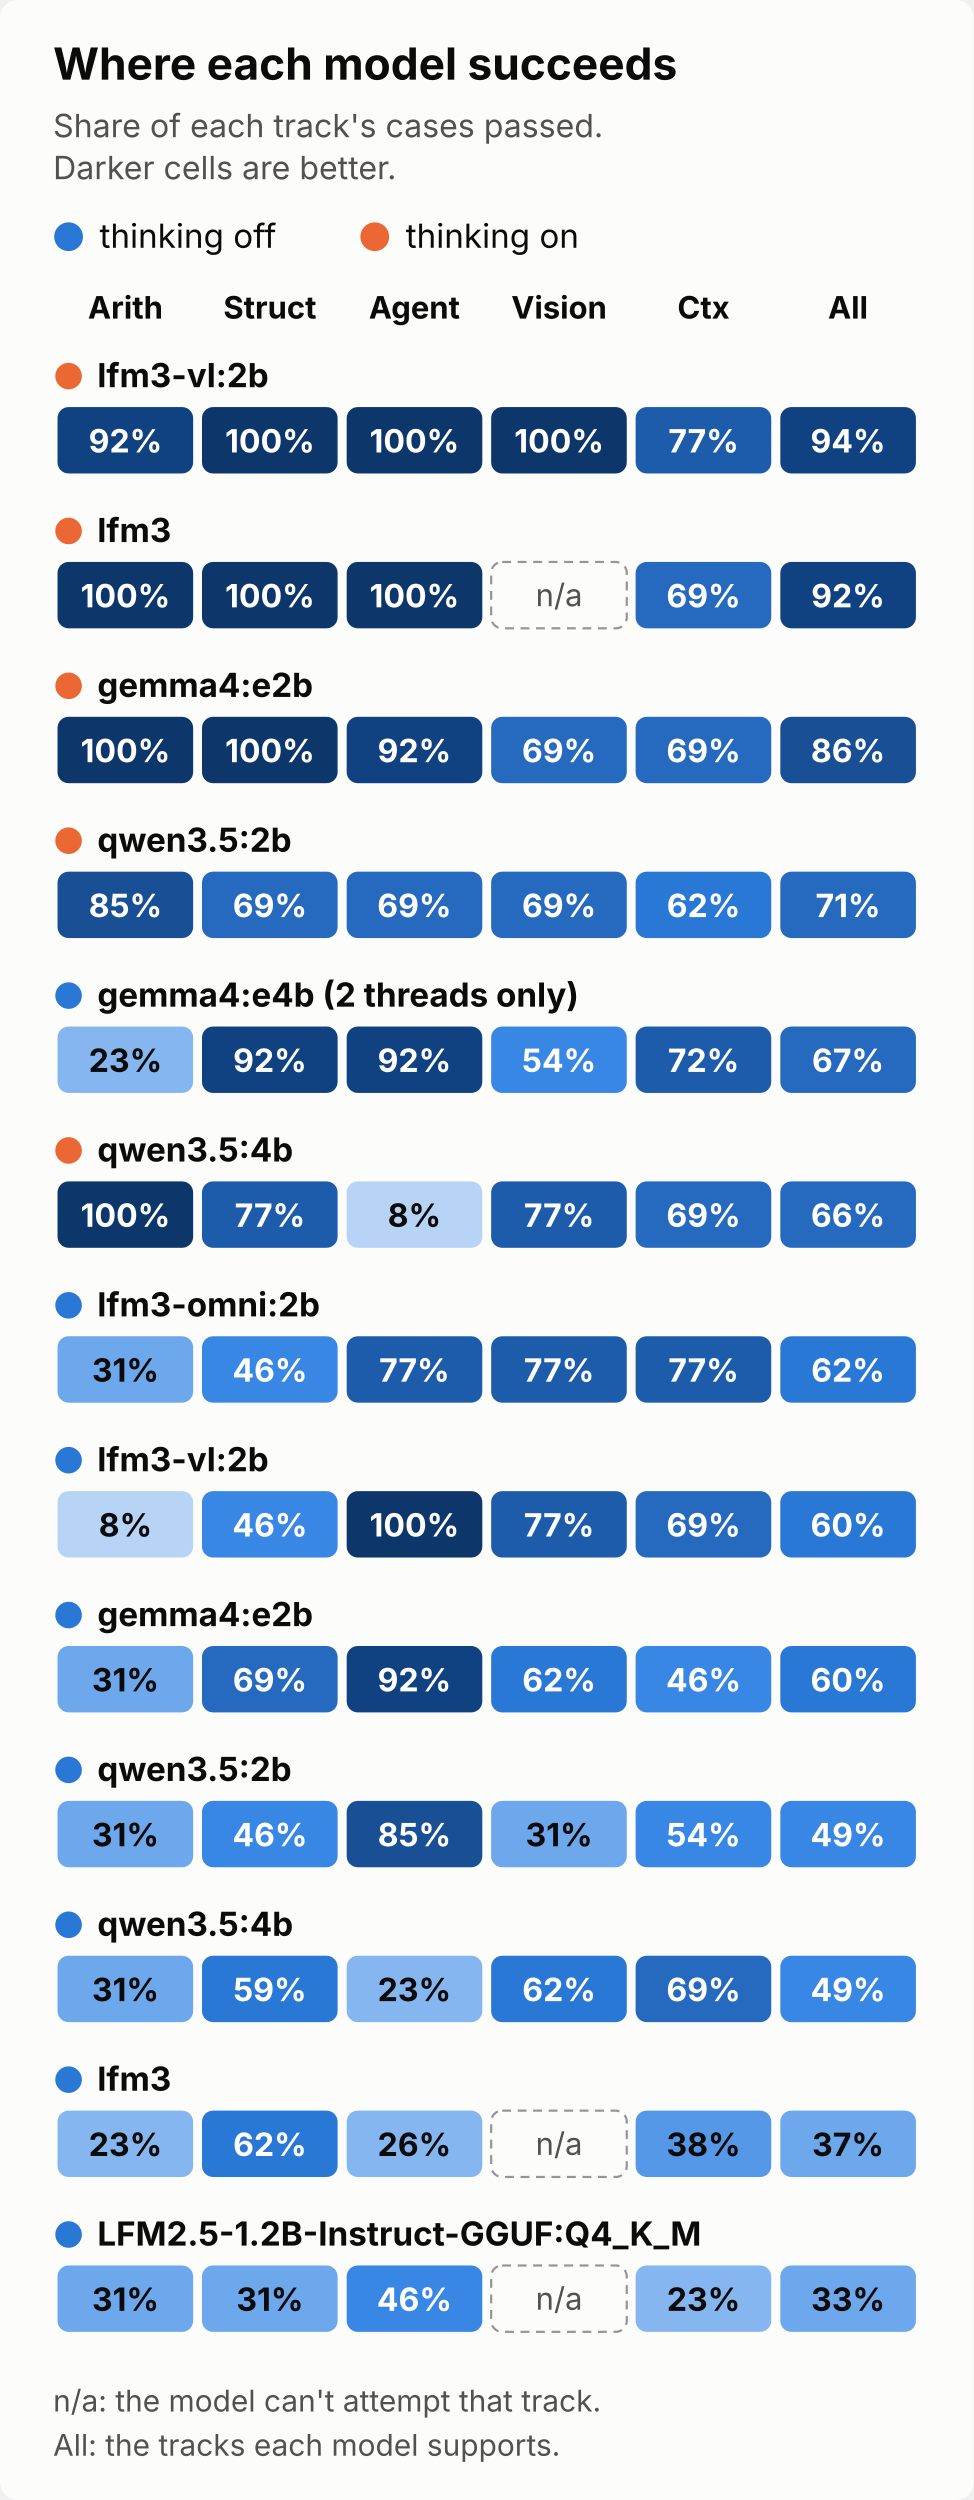
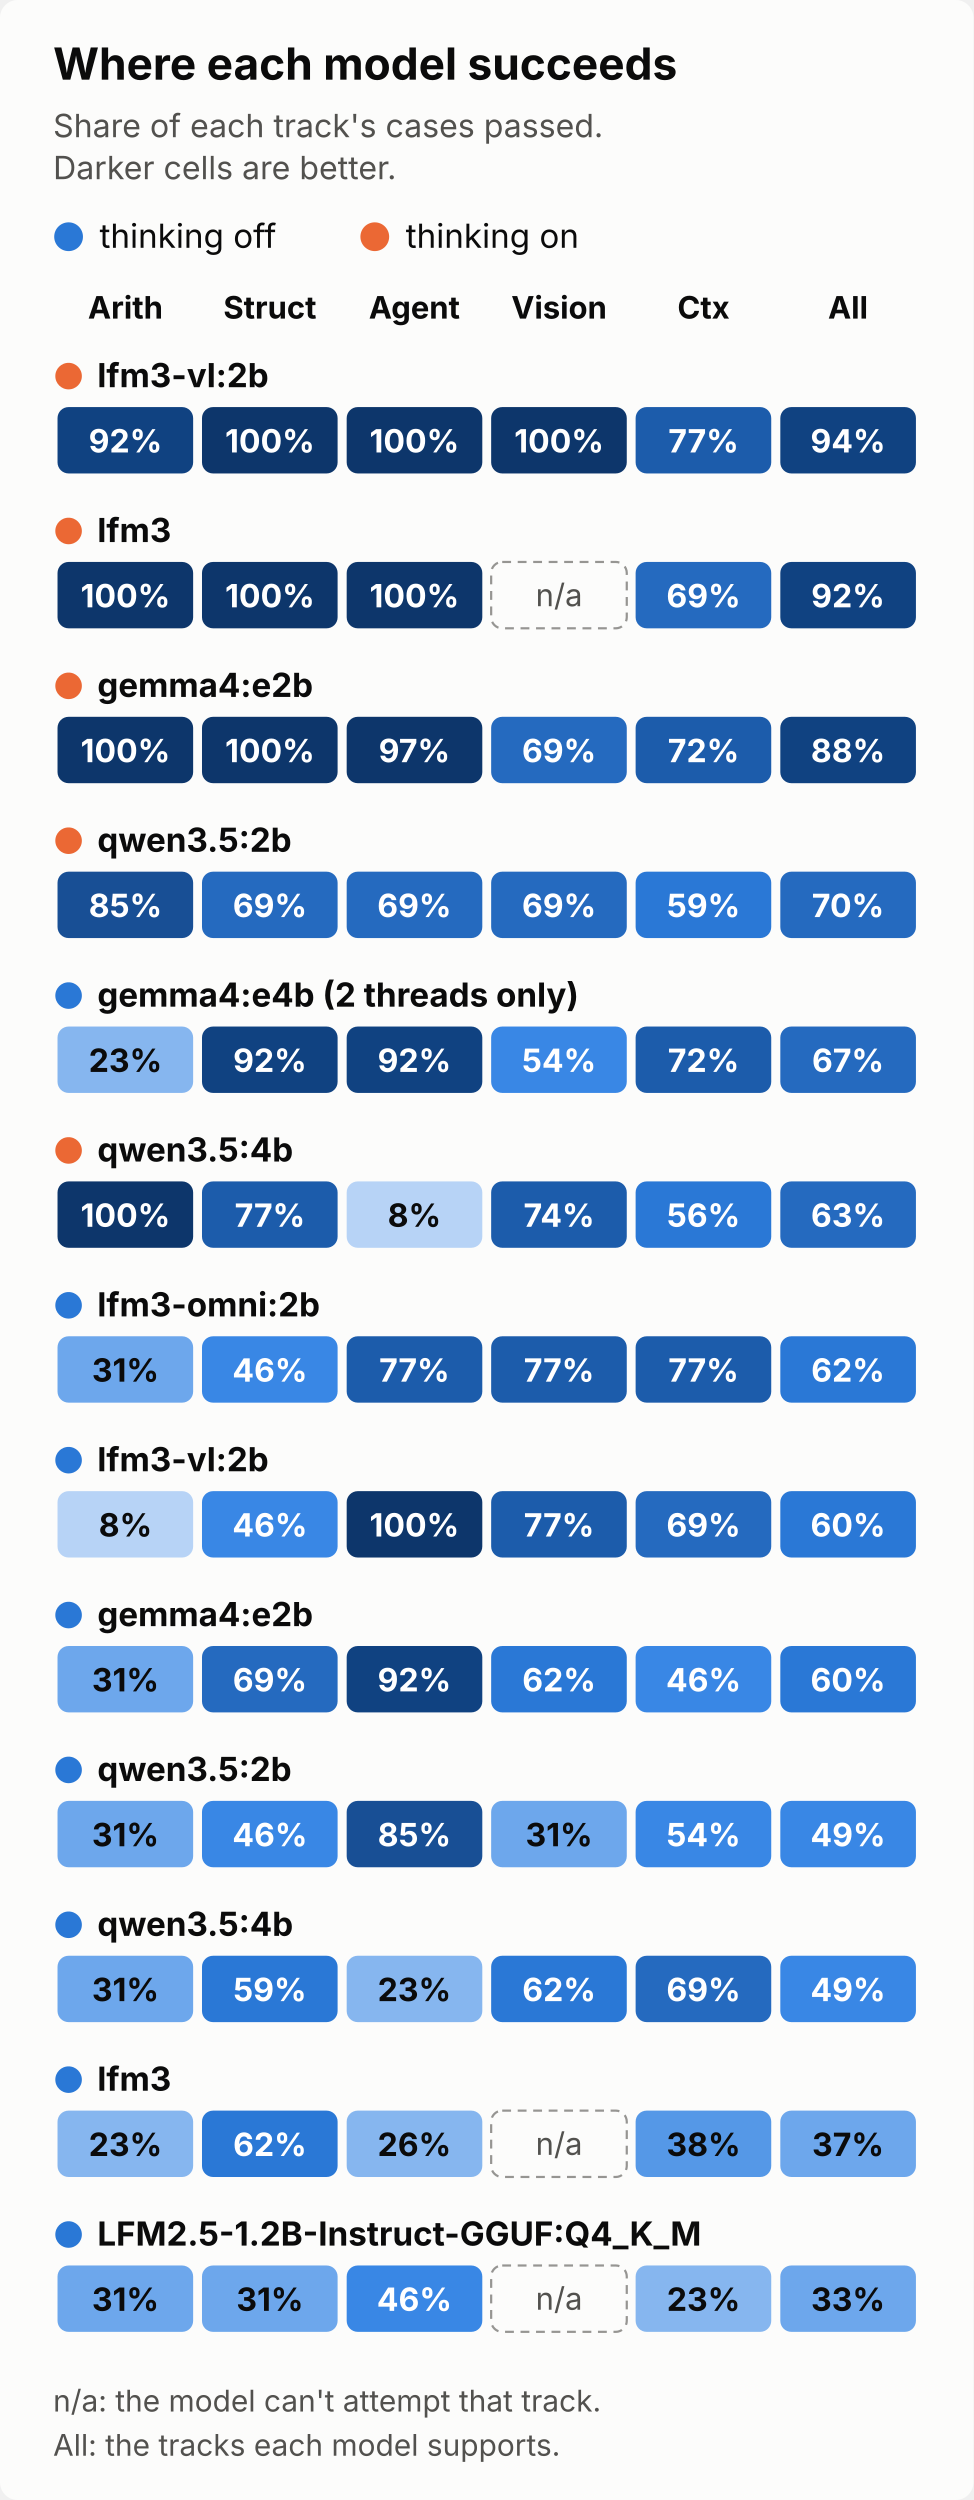
<svg xmlns="http://www.w3.org/2000/svg" width="440" height="1130" viewBox="0 0 440 1130" role="img" aria-label="Where each model succeeds">
  <rect width="440" height="1130" rx="8" fill="#fcfcfb" />
  <text x="24.0" y="36.0" font-size="20" font-weight="700" text-anchor="start" fill="#0b0b0b" font-family="system-ui, -apple-system, Segoe UI, sans-serif">Where each model succeeds</text>
  <text x="24.0" y="62.0" font-size="14.5" font-weight="normal" text-anchor="start" fill="#52514e" font-family="system-ui, -apple-system, Segoe UI, sans-serif">Share of each track's cases passed.</text>
  <text x="24.0" y="81.0" font-size="14.5" font-weight="normal" text-anchor="start" fill="#52514e" font-family="system-ui, -apple-system, Segoe UI, sans-serif">Darker cells are better.</text>
  <circle cx="31.0" cy="107.0" r="7.5" fill="#2a78d6" stroke="#fcfcfb" stroke-width="2" />
  <text x="45.0" y="112.0" font-size="15" font-weight="normal" text-anchor="start" fill="#0b0b0b" font-family="system-ui, -apple-system, Segoe UI, sans-serif">thinking off</text>
  <circle cx="169.4" cy="107.0" r="7.5" fill="#eb6834" stroke="#fcfcfb" stroke-width="2" />
  <text x="183.4" y="112.0" font-size="15" font-weight="normal" text-anchor="start" fill="#0b0b0b" font-family="system-ui, -apple-system, Segoe UI, sans-serif">thinking on</text>
  <text x="56.7" y="144.0" font-size="14" font-weight="700" text-anchor="middle" fill="#0b0b0b" font-family="system-ui, -apple-system, Segoe UI, sans-serif">Arith</text>
  <text x="122.0" y="144.0" font-size="14" font-weight="700" text-anchor="middle" fill="#0b0b0b" font-family="system-ui, -apple-system, Segoe UI, sans-serif">Struct</text>
  <text x="187.3" y="144.0" font-size="14" font-weight="700" text-anchor="middle" fill="#0b0b0b" font-family="system-ui, -apple-system, Segoe UI, sans-serif">Agent</text>
  <text x="252.7" y="144.0" font-size="14" font-weight="700" text-anchor="middle" fill="#0b0b0b" font-family="system-ui, -apple-system, Segoe UI, sans-serif">Vision</text>
  <text x="318.0" y="144.0" font-size="14" font-weight="700" text-anchor="middle" fill="#0b0b0b" font-family="system-ui, -apple-system, Segoe UI, sans-serif">Ctx</text>
  <text x="383.3" y="144.0" font-size="14" font-weight="700" text-anchor="middle" fill="#0b0b0b" font-family="system-ui, -apple-system, Segoe UI, sans-serif">All</text>
  <circle cx="31.0" cy="170.0" r="7" fill="#eb6834" stroke="#fcfcfb" stroke-width="2" />
  <text x="44.0" y="175.0" font-size="15" font-weight="700" text-anchor="start" fill="#0b0b0b" font-family="system-ui, -apple-system, Segoe UI, sans-serif">lfm3-vl:2b</text>
  <rect x="26.0" y="184" width="61.3" height="30" rx="5" fill="#104281" />
  <text x="56.7" y="204.5" font-size="14.5" font-weight="700" text-anchor="middle" fill="#ffffff" font-family="system-ui, -apple-system, Segoe UI, sans-serif">92%</text>
  <rect x="91.3" y="184" width="61.3" height="30" rx="5" fill="#0d366b" />
  <text x="122.0" y="204.5" font-size="14.5" font-weight="700" text-anchor="middle" fill="#ffffff" font-family="system-ui, -apple-system, Segoe UI, sans-serif">100%</text>
  <rect x="156.7" y="184" width="61.3" height="30" rx="5" fill="#0d366b" />
  <text x="187.3" y="204.5" font-size="14.5" font-weight="700" text-anchor="middle" fill="#ffffff" font-family="system-ui, -apple-system, Segoe UI, sans-serif">100%</text>
  <rect x="222.0" y="184" width="61.3" height="30" rx="5" fill="#0d366b" />
  <text x="252.7" y="204.5" font-size="14.5" font-weight="700" text-anchor="middle" fill="#ffffff" font-family="system-ui, -apple-system, Segoe UI, sans-serif">100%</text>
  <rect x="287.3" y="184" width="61.3" height="30" rx="5" fill="#1c5cab" />
  <text x="318.0" y="204.5" font-size="14.5" font-weight="700" text-anchor="middle" fill="#ffffff" font-family="system-ui, -apple-system, Segoe UI, sans-serif">77%</text>
  <rect x="352.7" y="184" width="61.3" height="30" rx="5" fill="#104281" />
  <text x="383.3" y="204.5" font-size="14.5" font-weight="700" text-anchor="middle" fill="#ffffff" font-family="system-ui, -apple-system, Segoe UI, sans-serif">94%</text>
  <circle cx="31.0" cy="240.0" r="7" fill="#eb6834" stroke="#fcfcfb" stroke-width="2" />
  <text x="44.0" y="245.0" font-size="15" font-weight="700" text-anchor="start" fill="#0b0b0b" font-family="system-ui, -apple-system, Segoe UI, sans-serif">lfm3</text>
  <rect x="26.0" y="254" width="61.3" height="30" rx="5" fill="#0d366b" />
  <text x="56.7" y="274.5" font-size="14.5" font-weight="700" text-anchor="middle" fill="#ffffff" font-family="system-ui, -apple-system, Segoe UI, sans-serif">100%</text>
  <rect x="91.3" y="254" width="61.3" height="30" rx="5" fill="#0d366b" />
  <text x="122.0" y="274.5" font-size="14.5" font-weight="700" text-anchor="middle" fill="#ffffff" font-family="system-ui, -apple-system, Segoe UI, sans-serif">100%</text>
  <rect x="156.7" y="254" width="61.3" height="30" rx="5" fill="#0d366b" />
  <text x="187.3" y="274.5" font-size="14.5" font-weight="700" text-anchor="middle" fill="#ffffff" font-family="system-ui, -apple-system, Segoe UI, sans-serif">100%</text>
  <rect x="222.0" y="254" width="61.3" height="30" rx="5" fill="none" stroke="#52514e" stroke-opacity="0.6" stroke-dasharray="4 3" />
  <text x="252.7" y="274.0" font-size="14" font-weight="normal" text-anchor="middle" fill="#52514e" font-family="system-ui, -apple-system, Segoe UI, sans-serif">n/a</text>
  <rect x="287.3" y="254" width="61.3" height="30" rx="5" fill="#256abf" />
  <text x="318.0" y="274.5" font-size="14.5" font-weight="700" text-anchor="middle" fill="#ffffff" font-family="system-ui, -apple-system, Segoe UI, sans-serif">69%</text>
  <rect x="352.7" y="254" width="61.3" height="30" rx="5" fill="#104281" />
  <text x="383.3" y="274.5" font-size="14.5" font-weight="700" text-anchor="middle" fill="#ffffff" font-family="system-ui, -apple-system, Segoe UI, sans-serif">92%</text>
  <circle cx="31.0" cy="310.0" r="7" fill="#eb6834" stroke="#fcfcfb" stroke-width="2" />
  <text x="44.0" y="315.0" font-size="15" font-weight="700" text-anchor="start" fill="#0b0b0b" font-family="system-ui, -apple-system, Segoe UI, sans-serif">gemma4:e2b</text>
  <rect x="26.0" y="324" width="61.3" height="30" rx="5" fill="#0d366b" />
  <text x="56.7" y="344.5" font-size="14.5" font-weight="700" text-anchor="middle" fill="#ffffff" font-family="system-ui, -apple-system, Segoe UI, sans-serif">100%</text>
  <rect x="91.3" y="324" width="61.3" height="30" rx="5" fill="#0d366b" />
  <text x="122.0" y="344.5" font-size="14.5" font-weight="700" text-anchor="middle" fill="#ffffff" font-family="system-ui, -apple-system, Segoe UI, sans-serif">100%</text>
-   <rect x="156.7" y="324" width="61.3" height="30" rx="5" fill="#104281" />
-   <text x="187.3" y="344.5" font-size="14.5" font-weight="700" text-anchor="middle" fill="#ffffff" font-family="system-ui, -apple-system, Segoe UI, sans-serif">92%</text>
+   <rect x="156.7" y="324" width="61.3" height="30" rx="5" fill="#0d366b" />
+   <text x="187.3" y="344.5" font-size="14.5" font-weight="700" text-anchor="middle" fill="#ffffff" font-family="system-ui, -apple-system, Segoe UI, sans-serif">97%</text>
  <rect x="222.0" y="324" width="61.3" height="30" rx="5" fill="#256abf" />
  <text x="252.7" y="344.5" font-size="14.5" font-weight="700" text-anchor="middle" fill="#ffffff" font-family="system-ui, -apple-system, Segoe UI, sans-serif">69%</text>
-   <rect x="287.3" y="324" width="61.3" height="30" rx="5" fill="#256abf" />
-   <text x="318.0" y="344.5" font-size="14.5" font-weight="700" text-anchor="middle" fill="#ffffff" font-family="system-ui, -apple-system, Segoe UI, sans-serif">69%</text>
-   <rect x="352.7" y="324" width="61.3" height="30" rx="5" fill="#184f95" />
-   <text x="383.3" y="344.5" font-size="14.5" font-weight="700" text-anchor="middle" fill="#ffffff" font-family="system-ui, -apple-system, Segoe UI, sans-serif">86%</text>
+   <rect x="287.3" y="324" width="61.3" height="30" rx="5" fill="#1c5cab" />
+   <text x="318.0" y="344.5" font-size="14.5" font-weight="700" text-anchor="middle" fill="#ffffff" font-family="system-ui, -apple-system, Segoe UI, sans-serif">72%</text>
+   <rect x="352.7" y="324" width="61.3" height="30" rx="5" fill="#104281" />
+   <text x="383.3" y="344.5" font-size="14.5" font-weight="700" text-anchor="middle" fill="#ffffff" font-family="system-ui, -apple-system, Segoe UI, sans-serif">88%</text>
  <circle cx="31.0" cy="380.0" r="7" fill="#eb6834" stroke="#fcfcfb" stroke-width="2" />
  <text x="44.0" y="385.0" font-size="15" font-weight="700" text-anchor="start" fill="#0b0b0b" font-family="system-ui, -apple-system, Segoe UI, sans-serif">qwen3.5:2b</text>
  <rect x="26.0" y="394" width="61.3" height="30" rx="5" fill="#184f95" />
  <text x="56.7" y="414.5" font-size="14.5" font-weight="700" text-anchor="middle" fill="#ffffff" font-family="system-ui, -apple-system, Segoe UI, sans-serif">85%</text>
  <rect x="91.3" y="394" width="61.3" height="30" rx="5" fill="#256abf" />
  <text x="122.0" y="414.5" font-size="14.5" font-weight="700" text-anchor="middle" fill="#ffffff" font-family="system-ui, -apple-system, Segoe UI, sans-serif">69%</text>
  <rect x="156.7" y="394" width="61.3" height="30" rx="5" fill="#256abf" />
  <text x="187.3" y="414.5" font-size="14.5" font-weight="700" text-anchor="middle" fill="#ffffff" font-family="system-ui, -apple-system, Segoe UI, sans-serif">69%</text>
  <rect x="222.0" y="394" width="61.3" height="30" rx="5" fill="#256abf" />
  <text x="252.7" y="414.5" font-size="14.5" font-weight="700" text-anchor="middle" fill="#ffffff" font-family="system-ui, -apple-system, Segoe UI, sans-serif">69%</text>
  <rect x="287.3" y="394" width="61.3" height="30" rx="5" fill="#2a78d6" />
-   <text x="318.0" y="414.5" font-size="14.5" font-weight="700" text-anchor="middle" fill="#ffffff" font-family="system-ui, -apple-system, Segoe UI, sans-serif">62%</text>
+   <text x="318.0" y="414.5" font-size="14.5" font-weight="700" text-anchor="middle" fill="#ffffff" font-family="system-ui, -apple-system, Segoe UI, sans-serif">59%</text>
  <rect x="352.7" y="394" width="61.3" height="30" rx="5" fill="#256abf" />
-   <text x="383.3" y="414.5" font-size="14.5" font-weight="700" text-anchor="middle" fill="#ffffff" font-family="system-ui, -apple-system, Segoe UI, sans-serif">71%</text>
+   <text x="383.3" y="414.5" font-size="14.5" font-weight="700" text-anchor="middle" fill="#ffffff" font-family="system-ui, -apple-system, Segoe UI, sans-serif">70%</text>
  <circle cx="31.0" cy="450.0" r="7" fill="#2a78d6" stroke="#fcfcfb" stroke-width="2" />
  <text x="44.0" y="455.0" font-size="15" font-weight="700" text-anchor="start" fill="#0b0b0b" font-family="system-ui, -apple-system, Segoe UI, sans-serif">gemma4:e4b (2 threads only)</text>
  <rect x="26.0" y="464" width="61.3" height="30" rx="5" fill="#86b6ef" />
  <text x="56.7" y="484.5" font-size="14.5" font-weight="700" text-anchor="middle" fill="#0b0b0b" font-family="system-ui, -apple-system, Segoe UI, sans-serif">23%</text>
  <rect x="91.3" y="464" width="61.3" height="30" rx="5" fill="#104281" />
  <text x="122.0" y="484.5" font-size="14.5" font-weight="700" text-anchor="middle" fill="#ffffff" font-family="system-ui, -apple-system, Segoe UI, sans-serif">92%</text>
  <rect x="156.7" y="464" width="61.3" height="30" rx="5" fill="#104281" />
  <text x="187.3" y="484.5" font-size="14.5" font-weight="700" text-anchor="middle" fill="#ffffff" font-family="system-ui, -apple-system, Segoe UI, sans-serif">92%</text>
  <rect x="222.0" y="464" width="61.3" height="30" rx="5" fill="#3987e5" />
  <text x="252.7" y="484.5" font-size="14.5" font-weight="700" text-anchor="middle" fill="#ffffff" font-family="system-ui, -apple-system, Segoe UI, sans-serif">54%</text>
  <rect x="287.3" y="464" width="61.3" height="30" rx="5" fill="#1c5cab" />
  <text x="318.0" y="484.5" font-size="14.5" font-weight="700" text-anchor="middle" fill="#ffffff" font-family="system-ui, -apple-system, Segoe UI, sans-serif">72%</text>
  <rect x="352.7" y="464" width="61.3" height="30" rx="5" fill="#256abf" />
  <text x="383.3" y="484.5" font-size="14.5" font-weight="700" text-anchor="middle" fill="#ffffff" font-family="system-ui, -apple-system, Segoe UI, sans-serif">67%</text>
  <circle cx="31.0" cy="520.0" r="7" fill="#eb6834" stroke="#fcfcfb" stroke-width="2" />
  <text x="44.0" y="525.0" font-size="15" font-weight="700" text-anchor="start" fill="#0b0b0b" font-family="system-ui, -apple-system, Segoe UI, sans-serif">qwen3.5:4b</text>
  <rect x="26.0" y="534" width="61.3" height="30" rx="5" fill="#0d366b" />
  <text x="56.7" y="554.5" font-size="14.5" font-weight="700" text-anchor="middle" fill="#ffffff" font-family="system-ui, -apple-system, Segoe UI, sans-serif">100%</text>
  <rect x="91.3" y="534" width="61.3" height="30" rx="5" fill="#1c5cab" />
  <text x="122.0" y="554.5" font-size="14.5" font-weight="700" text-anchor="middle" fill="#ffffff" font-family="system-ui, -apple-system, Segoe UI, sans-serif">77%</text>
  <rect x="156.7" y="534" width="61.3" height="30" rx="5" fill="#b7d3f6" />
  <text x="187.3" y="554.5" font-size="14.5" font-weight="700" text-anchor="middle" fill="#0b0b0b" font-family="system-ui, -apple-system, Segoe UI, sans-serif">8%</text>
  <rect x="222.0" y="534" width="61.3" height="30" rx="5" fill="#1c5cab" />
-   <text x="252.7" y="554.5" font-size="14.5" font-weight="700" text-anchor="middle" fill="#ffffff" font-family="system-ui, -apple-system, Segoe UI, sans-serif">77%</text>
-   <rect x="287.3" y="534" width="61.3" height="30" rx="5" fill="#256abf" />
-   <text x="318.0" y="554.5" font-size="14.5" font-weight="700" text-anchor="middle" fill="#ffffff" font-family="system-ui, -apple-system, Segoe UI, sans-serif">69%</text>
+   <text x="252.7" y="554.5" font-size="14.5" font-weight="700" text-anchor="middle" fill="#ffffff" font-family="system-ui, -apple-system, Segoe UI, sans-serif">74%</text>
+   <rect x="287.3" y="534" width="61.3" height="30" rx="5" fill="#2a78d6" />
+   <text x="318.0" y="554.5" font-size="14.5" font-weight="700" text-anchor="middle" fill="#ffffff" font-family="system-ui, -apple-system, Segoe UI, sans-serif">56%</text>
  <rect x="352.7" y="534" width="61.3" height="30" rx="5" fill="#256abf" />
-   <text x="383.3" y="554.5" font-size="14.5" font-weight="700" text-anchor="middle" fill="#ffffff" font-family="system-ui, -apple-system, Segoe UI, sans-serif">66%</text>
+   <text x="383.3" y="554.5" font-size="14.5" font-weight="700" text-anchor="middle" fill="#ffffff" font-family="system-ui, -apple-system, Segoe UI, sans-serif">63%</text>
  <circle cx="31.0" cy="590.0" r="7" fill="#2a78d6" stroke="#fcfcfb" stroke-width="2" />
  <text x="44.0" y="595.0" font-size="15" font-weight="700" text-anchor="start" fill="#0b0b0b" font-family="system-ui, -apple-system, Segoe UI, sans-serif">lfm3-omni:2b</text>
  <rect x="26.0" y="604" width="61.3" height="30" rx="5" fill="#6da7ec" />
  <text x="56.7" y="624.5" font-size="14.5" font-weight="700" text-anchor="middle" fill="#0b0b0b" font-family="system-ui, -apple-system, Segoe UI, sans-serif">31%</text>
  <rect x="91.3" y="604" width="61.3" height="30" rx="5" fill="#3987e5" />
  <text x="122.0" y="624.5" font-size="14.5" font-weight="700" text-anchor="middle" fill="#ffffff" font-family="system-ui, -apple-system, Segoe UI, sans-serif">46%</text>
  <rect x="156.7" y="604" width="61.3" height="30" rx="5" fill="#1c5cab" />
  <text x="187.3" y="624.5" font-size="14.5" font-weight="700" text-anchor="middle" fill="#ffffff" font-family="system-ui, -apple-system, Segoe UI, sans-serif">77%</text>
  <rect x="222.0" y="604" width="61.3" height="30" rx="5" fill="#1c5cab" />
  <text x="252.7" y="624.5" font-size="14.5" font-weight="700" text-anchor="middle" fill="#ffffff" font-family="system-ui, -apple-system, Segoe UI, sans-serif">77%</text>
  <rect x="287.3" y="604" width="61.3" height="30" rx="5" fill="#1c5cab" />
  <text x="318.0" y="624.5" font-size="14.5" font-weight="700" text-anchor="middle" fill="#ffffff" font-family="system-ui, -apple-system, Segoe UI, sans-serif">77%</text>
  <rect x="352.7" y="604" width="61.3" height="30" rx="5" fill="#2a78d6" />
  <text x="383.3" y="624.5" font-size="14.5" font-weight="700" text-anchor="middle" fill="#ffffff" font-family="system-ui, -apple-system, Segoe UI, sans-serif">62%</text>
  <circle cx="31.0" cy="660.0" r="7" fill="#2a78d6" stroke="#fcfcfb" stroke-width="2" />
  <text x="44.0" y="665.0" font-size="15" font-weight="700" text-anchor="start" fill="#0b0b0b" font-family="system-ui, -apple-system, Segoe UI, sans-serif">lfm3-vl:2b</text>
  <rect x="26.0" y="674" width="61.3" height="30" rx="5" fill="#b7d3f6" />
  <text x="56.7" y="694.5" font-size="14.5" font-weight="700" text-anchor="middle" fill="#0b0b0b" font-family="system-ui, -apple-system, Segoe UI, sans-serif">8%</text>
  <rect x="91.3" y="674" width="61.3" height="30" rx="5" fill="#3987e5" />
  <text x="122.0" y="694.5" font-size="14.5" font-weight="700" text-anchor="middle" fill="#ffffff" font-family="system-ui, -apple-system, Segoe UI, sans-serif">46%</text>
  <rect x="156.7" y="674" width="61.3" height="30" rx="5" fill="#0d366b" />
  <text x="187.3" y="694.5" font-size="14.5" font-weight="700" text-anchor="middle" fill="#ffffff" font-family="system-ui, -apple-system, Segoe UI, sans-serif">100%</text>
  <rect x="222.0" y="674" width="61.3" height="30" rx="5" fill="#1c5cab" />
  <text x="252.7" y="694.5" font-size="14.5" font-weight="700" text-anchor="middle" fill="#ffffff" font-family="system-ui, -apple-system, Segoe UI, sans-serif">77%</text>
  <rect x="287.3" y="674" width="61.3" height="30" rx="5" fill="#256abf" />
  <text x="318.0" y="694.5" font-size="14.5" font-weight="700" text-anchor="middle" fill="#ffffff" font-family="system-ui, -apple-system, Segoe UI, sans-serif">69%</text>
  <rect x="352.7" y="674" width="61.3" height="30" rx="5" fill="#2a78d6" />
  <text x="383.3" y="694.5" font-size="14.5" font-weight="700" text-anchor="middle" fill="#ffffff" font-family="system-ui, -apple-system, Segoe UI, sans-serif">60%</text>
  <circle cx="31.0" cy="730.0" r="7" fill="#2a78d6" stroke="#fcfcfb" stroke-width="2" />
  <text x="44.0" y="735.0" font-size="15" font-weight="700" text-anchor="start" fill="#0b0b0b" font-family="system-ui, -apple-system, Segoe UI, sans-serif">gemma4:e2b</text>
  <rect x="26.0" y="744" width="61.3" height="30" rx="5" fill="#6da7ec" />
  <text x="56.7" y="764.5" font-size="14.5" font-weight="700" text-anchor="middle" fill="#0b0b0b" font-family="system-ui, -apple-system, Segoe UI, sans-serif">31%</text>
  <rect x="91.3" y="744" width="61.3" height="30" rx="5" fill="#256abf" />
  <text x="122.0" y="764.5" font-size="14.5" font-weight="700" text-anchor="middle" fill="#ffffff" font-family="system-ui, -apple-system, Segoe UI, sans-serif">69%</text>
  <rect x="156.7" y="744" width="61.3" height="30" rx="5" fill="#104281" />
  <text x="187.3" y="764.5" font-size="14.5" font-weight="700" text-anchor="middle" fill="#ffffff" font-family="system-ui, -apple-system, Segoe UI, sans-serif">92%</text>
  <rect x="222.0" y="744" width="61.3" height="30" rx="5" fill="#2a78d6" />
  <text x="252.7" y="764.5" font-size="14.5" font-weight="700" text-anchor="middle" fill="#ffffff" font-family="system-ui, -apple-system, Segoe UI, sans-serif">62%</text>
  <rect x="287.3" y="744" width="61.3" height="30" rx="5" fill="#3987e5" />
  <text x="318.0" y="764.5" font-size="14.5" font-weight="700" text-anchor="middle" fill="#ffffff" font-family="system-ui, -apple-system, Segoe UI, sans-serif">46%</text>
  <rect x="352.7" y="744" width="61.3" height="30" rx="5" fill="#2a78d6" />
  <text x="383.3" y="764.5" font-size="14.5" font-weight="700" text-anchor="middle" fill="#ffffff" font-family="system-ui, -apple-system, Segoe UI, sans-serif">60%</text>
  <circle cx="31.0" cy="800.0" r="7" fill="#2a78d6" stroke="#fcfcfb" stroke-width="2" />
  <text x="44.0" y="805.0" font-size="15" font-weight="700" text-anchor="start" fill="#0b0b0b" font-family="system-ui, -apple-system, Segoe UI, sans-serif">qwen3.5:2b</text>
  <rect x="26.0" y="814" width="61.3" height="30" rx="5" fill="#6da7ec" />
  <text x="56.7" y="834.5" font-size="14.5" font-weight="700" text-anchor="middle" fill="#0b0b0b" font-family="system-ui, -apple-system, Segoe UI, sans-serif">31%</text>
  <rect x="91.3" y="814" width="61.3" height="30" rx="5" fill="#3987e5" />
  <text x="122.0" y="834.5" font-size="14.5" font-weight="700" text-anchor="middle" fill="#ffffff" font-family="system-ui, -apple-system, Segoe UI, sans-serif">46%</text>
  <rect x="156.7" y="814" width="61.3" height="30" rx="5" fill="#184f95" />
  <text x="187.3" y="834.5" font-size="14.5" font-weight="700" text-anchor="middle" fill="#ffffff" font-family="system-ui, -apple-system, Segoe UI, sans-serif">85%</text>
  <rect x="222.0" y="814" width="61.3" height="30" rx="5" fill="#6da7ec" />
  <text x="252.7" y="834.5" font-size="14.5" font-weight="700" text-anchor="middle" fill="#0b0b0b" font-family="system-ui, -apple-system, Segoe UI, sans-serif">31%</text>
  <rect x="287.3" y="814" width="61.3" height="30" rx="5" fill="#3987e5" />
  <text x="318.0" y="834.5" font-size="14.5" font-weight="700" text-anchor="middle" fill="#ffffff" font-family="system-ui, -apple-system, Segoe UI, sans-serif">54%</text>
  <rect x="352.7" y="814" width="61.3" height="30" rx="5" fill="#3987e5" />
  <text x="383.3" y="834.5" font-size="14.5" font-weight="700" text-anchor="middle" fill="#ffffff" font-family="system-ui, -apple-system, Segoe UI, sans-serif">49%</text>
  <circle cx="31.0" cy="870.0" r="7" fill="#2a78d6" stroke="#fcfcfb" stroke-width="2" />
  <text x="44.0" y="875.0" font-size="15" font-weight="700" text-anchor="start" fill="#0b0b0b" font-family="system-ui, -apple-system, Segoe UI, sans-serif">qwen3.5:4b</text>
  <rect x="26.0" y="884" width="61.3" height="30" rx="5" fill="#6da7ec" />
  <text x="56.7" y="904.5" font-size="14.5" font-weight="700" text-anchor="middle" fill="#0b0b0b" font-family="system-ui, -apple-system, Segoe UI, sans-serif">31%</text>
  <rect x="91.3" y="884" width="61.3" height="30" rx="5" fill="#2a78d6" />
  <text x="122.0" y="904.5" font-size="14.5" font-weight="700" text-anchor="middle" fill="#ffffff" font-family="system-ui, -apple-system, Segoe UI, sans-serif">59%</text>
  <rect x="156.7" y="884" width="61.3" height="30" rx="5" fill="#86b6ef" />
  <text x="187.3" y="904.5" font-size="14.5" font-weight="700" text-anchor="middle" fill="#0b0b0b" font-family="system-ui, -apple-system, Segoe UI, sans-serif">23%</text>
  <rect x="222.0" y="884" width="61.3" height="30" rx="5" fill="#2a78d6" />
  <text x="252.7" y="904.5" font-size="14.5" font-weight="700" text-anchor="middle" fill="#ffffff" font-family="system-ui, -apple-system, Segoe UI, sans-serif">62%</text>
  <rect x="287.3" y="884" width="61.3" height="30" rx="5" fill="#256abf" />
  <text x="318.0" y="904.5" font-size="14.5" font-weight="700" text-anchor="middle" fill="#ffffff" font-family="system-ui, -apple-system, Segoe UI, sans-serif">69%</text>
  <rect x="352.7" y="884" width="61.3" height="30" rx="5" fill="#3987e5" />
  <text x="383.3" y="904.5" font-size="14.5" font-weight="700" text-anchor="middle" fill="#ffffff" font-family="system-ui, -apple-system, Segoe UI, sans-serif">49%</text>
  <circle cx="31.0" cy="940.0" r="7" fill="#2a78d6" stroke="#fcfcfb" stroke-width="2" />
  <text x="44.0" y="945.0" font-size="15" font-weight="700" text-anchor="start" fill="#0b0b0b" font-family="system-ui, -apple-system, Segoe UI, sans-serif">lfm3</text>
  <rect x="26.0" y="954" width="61.3" height="30" rx="5" fill="#86b6ef" />
  <text x="56.7" y="974.5" font-size="14.5" font-weight="700" text-anchor="middle" fill="#0b0b0b" font-family="system-ui, -apple-system, Segoe UI, sans-serif">23%</text>
  <rect x="91.3" y="954" width="61.3" height="30" rx="5" fill="#2a78d6" />
  <text x="122.0" y="974.5" font-size="14.5" font-weight="700" text-anchor="middle" fill="#ffffff" font-family="system-ui, -apple-system, Segoe UI, sans-serif">62%</text>
  <rect x="156.7" y="954" width="61.3" height="30" rx="5" fill="#86b6ef" />
  <text x="187.3" y="974.5" font-size="14.5" font-weight="700" text-anchor="middle" fill="#0b0b0b" font-family="system-ui, -apple-system, Segoe UI, sans-serif">26%</text>
  <rect x="222.0" y="954" width="61.3" height="30" rx="5" fill="none" stroke="#52514e" stroke-opacity="0.6" stroke-dasharray="4 3" />
  <text x="252.7" y="974.0" font-size="14" font-weight="normal" text-anchor="middle" fill="#52514e" font-family="system-ui, -apple-system, Segoe UI, sans-serif">n/a</text>
  <rect x="287.3" y="954" width="61.3" height="30" rx="5" fill="#5598e7" />
  <text x="318.0" y="974.5" font-size="14.5" font-weight="700" text-anchor="middle" fill="#0b0b0b" font-family="system-ui, -apple-system, Segoe UI, sans-serif">38%</text>
  <rect x="352.7" y="954" width="61.3" height="30" rx="5" fill="#6da7ec" />
  <text x="383.3" y="974.5" font-size="14.5" font-weight="700" text-anchor="middle" fill="#0b0b0b" font-family="system-ui, -apple-system, Segoe UI, sans-serif">37%</text>
  <circle cx="31.0" cy="1010.0" r="7" fill="#2a78d6" stroke="#fcfcfb" stroke-width="2" />
  <text x="44.0" y="1015.0" font-size="15" font-weight="700" text-anchor="start" fill="#0b0b0b" font-family="system-ui, -apple-system, Segoe UI, sans-serif">LFM2.5-1.2B-Instruct-GGUF:Q4_K_M</text>
  <rect x="26.0" y="1024" width="61.3" height="30" rx="5" fill="#6da7ec" />
  <text x="56.7" y="1044.5" font-size="14.5" font-weight="700" text-anchor="middle" fill="#0b0b0b" font-family="system-ui, -apple-system, Segoe UI, sans-serif">31%</text>
  <rect x="91.3" y="1024" width="61.3" height="30" rx="5" fill="#6da7ec" />
  <text x="122.0" y="1044.5" font-size="14.5" font-weight="700" text-anchor="middle" fill="#0b0b0b" font-family="system-ui, -apple-system, Segoe UI, sans-serif">31%</text>
  <rect x="156.7" y="1024" width="61.3" height="30" rx="5" fill="#3987e5" />
  <text x="187.3" y="1044.5" font-size="14.5" font-weight="700" text-anchor="middle" fill="#ffffff" font-family="system-ui, -apple-system, Segoe UI, sans-serif">46%</text>
  <rect x="222.0" y="1024" width="61.3" height="30" rx="5" fill="none" stroke="#52514e" stroke-opacity="0.6" stroke-dasharray="4 3" />
  <text x="252.7" y="1044.0" font-size="14" font-weight="normal" text-anchor="middle" fill="#52514e" font-family="system-ui, -apple-system, Segoe UI, sans-serif">n/a</text>
  <rect x="287.3" y="1024" width="61.3" height="30" rx="5" fill="#86b6ef" />
  <text x="318.0" y="1044.5" font-size="14.5" font-weight="700" text-anchor="middle" fill="#0b0b0b" font-family="system-ui, -apple-system, Segoe UI, sans-serif">23%</text>
  <rect x="352.7" y="1024" width="61.3" height="30" rx="5" fill="#6da7ec" />
  <text x="383.3" y="1044.5" font-size="14.5" font-weight="700" text-anchor="middle" fill="#0b0b0b" font-family="system-ui, -apple-system, Segoe UI, sans-serif">33%</text>
  <text x="24.0" y="1090.0" font-size="13.5" font-weight="normal" text-anchor="start" fill="#52514e" font-family="system-ui, -apple-system, Segoe UI, sans-serif">n/a: the model can't attempt that track.</text>
  <text x="24.0" y="1110.0" font-size="13.5" font-weight="normal" text-anchor="start" fill="#52514e" font-family="system-ui, -apple-system, Segoe UI, sans-serif">All: the tracks each model supports.</text>
</svg>
